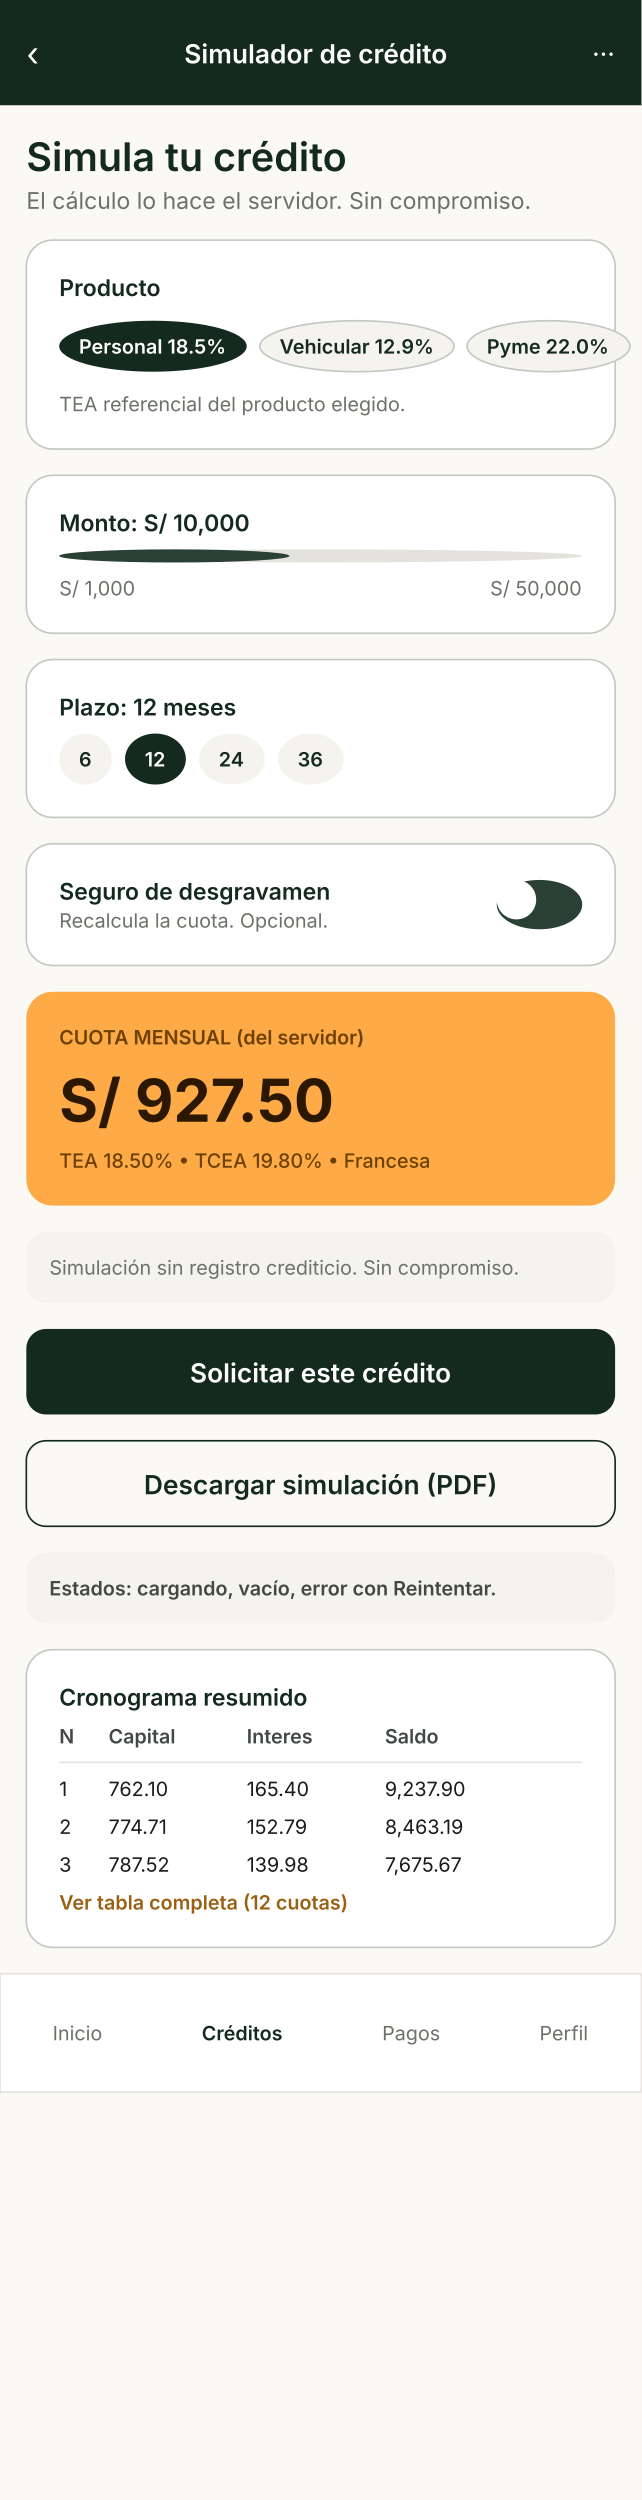
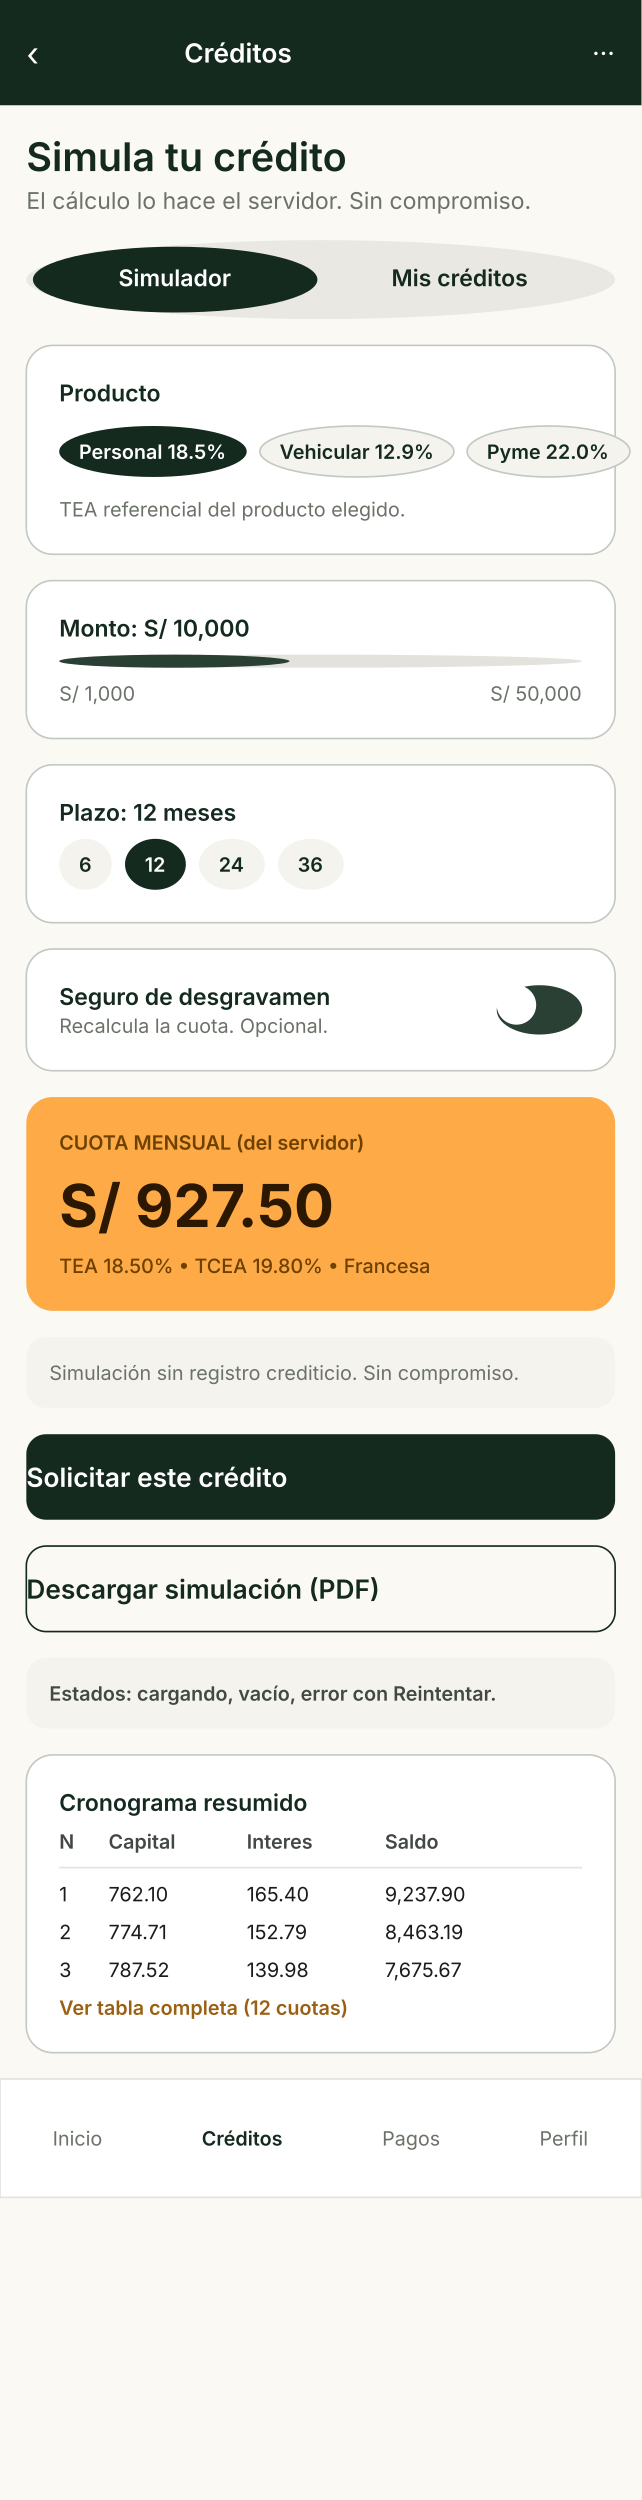
<svg xmlns="http://www.w3.org/2000/svg" width="390" height="1520" viewBox="0 0 390 1520">
  <g>
    <rect width="390" height="1520" fill="#FBF9F4" />
    <g>
      <rect width="390" height="64" fill="#152A1F" />
      <g transform="translate(16, 20)">
        <text x="0" y="20" font-family="Inter" font-size="20" fill="#FFFFFF">‹</text>
      </g>
-       <g transform="translate(112, 22.5)">
-         <text x="0" y="16" font-family="Inter" font-size="16" font-weight="600" fill="#FFFFFF">Simulador de crédito</text>
-       </g>
-       <g transform="translate(360, 22.5)">
+       <g transform="translate(112, 22)">
+         <text x="0" y="16" font-family="Inter" font-size="16" font-weight="600" fill="#FFFFFF">Créditos</text>
+       </g>
+       <g transform="translate(360, 22)">
        <text x="0" y="16" font-family="Inter" font-size="16" fill="#FFFFFF">···</text>
      </g>
    </g>
    <g transform="translate(0, 64)">
      <g transform="translate(16, 16)">
        <g>
          <text x="0" y="24" font-family="Inter" font-size="24" font-weight="600" fill="#152A1F">Simula tu crédito</text>
        </g>
        <g transform="translate(0, 33)">
          <text x="0" y="14" font-family="Inter" font-size="14" fill="#6B7268">El cálculo lo hace el servidor. Sin compromiso.</text>
        </g>
      </g>
      <g transform="translate(16, 82)">
+         <rect width="358" height="48" rx="9999" ry="9999" fill="#EAE8E3" />
+         <g transform="translate(4, 4)">
+           <rect width="173" height="40" rx="9999" ry="9999" fill="#152A1F" />
+           <g transform="translate(52, 10)">
+             <text x="0" y="14" font-family="Inter" font-size="14" font-weight="600" fill="#FFFFFF">Simulador</text>
+           </g>
+         </g>
+         <g transform="translate(177, 4)">
+           <g transform="translate(45, 10)">
+             <text x="0" y="14" font-family="Inter" font-size="14" font-weight="600" fill="#152A1F">Mis créditos</text>
+           </g>
+         </g>
+       </g>
+       <g transform="translate(16, 146)">
        <rect width="358" height="127" rx="16" ry="16" fill="#FFFFFF" stroke="#C2C8C2" stroke-width="1" />
        <g transform="translate(20, 20)">
          <text x="0" y="14" font-family="Inter" font-size="14" font-weight="600" fill="#152A1F">Producto</text>
        </g>
        <g transform="translate(20, 49)">
          <g>
            <rect width="114" height="31" rx="9999" ry="9999" fill="#152A1F" />
            <g transform="translate(12, 8)">
              <text x="0" y="12" font-family="Inter" font-size="12" font-weight="600" fill="#FFFFFF">Personal 18.5%</text>
            </g>
          </g>
          <g transform="translate(122, 0)">
            <rect width="118" height="31" rx="9999" ry="9999" fill="#F5F3EE" stroke="#C2C8C2" stroke-width="1" />
            <g transform="translate(12, 8)">
              <text x="0" y="12" font-family="Inter" font-size="12" font-weight="600" fill="#152A1F">Vehicular 12.9%</text>
            </g>
          </g>
          <g transform="translate(248, 0)">
            <rect width="99" height="31" rx="9999" ry="9999" fill="#F5F3EE" stroke="#C2C8C2" stroke-width="1" />
            <g transform="translate(12, 8)">
              <text x="0" y="12" font-family="Inter" font-size="12" font-weight="600" fill="#152A1F">Pyme 22.0%</text>
            </g>
          </g>
        </g>
        <g transform="translate(20, 92)">
          <text x="0" y="12" font-family="Inter" font-size="12" fill="#6B7268">TEA referencial del producto elegido.</text>
        </g>
      </g>
-       <g transform="translate(16, 225)">
+       <g transform="translate(16, 289)">
        <rect width="358" height="96" rx="16" ry="16" fill="#FFFFFF" stroke="#C2C8C2" stroke-width="1" />
        <g transform="translate(20, 20)">
          <text x="0" y="14" font-family="Inter" font-size="14" font-weight="600" fill="#152A1F">Monto: S/ 10,000</text>
        </g>
        <g transform="translate(20, 45)">
          <rect width="318" height="8" rx="9999" ry="9999" fill="#E4E2DD" />
          <rect width="140" height="8" rx="9999" ry="9999" fill="#2B4034" />
        </g>
        <g transform="translate(20, 61)">
          <g>
            <text x="0" y="12" font-family="Inter" font-size="12" fill="#6B7268">S/ 1,000</text>
          </g>
          <g transform="translate(262, 0)">
            <text x="0" y="12" font-family="Inter" font-size="12" fill="#6B7268">S/ 50,000</text>
          </g>
        </g>
      </g>
-       <g transform="translate(16, 337)">
+       <g transform="translate(16, 401)">
        <rect width="358" height="96" rx="16" ry="16" fill="#FFFFFF" stroke="#C2C8C2" stroke-width="1" />
        <g transform="translate(20, 20)">
          <text x="0" y="14" font-family="Inter" font-size="14" font-weight="600" fill="#152A1F">Plazo: 12 meses</text>
        </g>
        <g transform="translate(20, 45)">
          <g>
            <rect width="32" height="31" rx="9999" ry="9999" fill="#F5F3EE" />
            <g transform="translate(12, 8)">
              <text x="0" y="12" font-family="Inter" font-size="12" font-weight="600" fill="#152A1F">6</text>
            </g>
          </g>
          <g transform="translate(40, 0)">
            <rect width="37" height="31" rx="9999" ry="9999" fill="#152A1F" />
            <g transform="translate(12, 8)">
              <text x="0" y="12" font-family="Inter" font-size="12" font-weight="600" fill="#FFFFFF">12</text>
            </g>
          </g>
          <g transform="translate(85, 0)">
            <rect width="40" height="31" rx="9999" ry="9999" fill="#F5F3EE" />
            <g transform="translate(12, 8)">
              <text x="0" y="12" font-family="Inter" font-size="12" font-weight="600" fill="#152A1F">24</text>
            </g>
          </g>
          <g transform="translate(133, 0)">
            <rect width="40" height="31" rx="9999" ry="9999" fill="#F5F3EE" />
            <g transform="translate(12, 8)">
              <text x="0" y="12" font-family="Inter" font-size="12" font-weight="600" fill="#152A1F">36</text>
            </g>
          </g>
        </g>
      </g>
-       <g transform="translate(16, 449)">
+       <g transform="translate(16, 513)">
        <rect width="358" height="74" rx="16" ry="16" fill="#FFFFFF" stroke="#C2C8C2" stroke-width="1" />
        <g transform="translate(20, 20)">
          <g>
            <text x="0" y="14" font-family="Inter" font-size="14" font-weight="600" fill="#152A1F">Seguro de desgravamen</text>
          </g>
          <g transform="translate(0, 19)">
            <text x="0" y="12" font-family="Inter" font-size="12" fill="#6B7268">Recalcula la cuota. Opcional.</text>
          </g>
        </g>
        <g transform="translate(286, 22)">
          <rect width="52" height="30" rx="9999" ry="9999" fill="#2B4034" />
          <rect width="24" height="24" rx="9999" ry="9999" fill="#FFFFFF" />
        </g>
      </g>
-       <g transform="translate(16, 539)">
+       <g transform="translate(16, 603)">
        <rect width="358" height="130" rx="16" ry="16" fill="#FDAA47" />
        <g transform="translate(20, 20)">
          <text x="0" y="12" font-family="Inter" font-size="12" font-weight="600" fill="#6E4100">CUOTA MENSUAL (del servidor)</text>
        </g>
        <g transform="translate(20, 43)">
          <text x="0" y="36" font-family="Inter" font-size="36" font-weight="700" fill="#2C1700">S/ 927.50</text>
        </g>
        <g transform="translate(20, 95)">
          <text x="0" y="12" font-family="Inter" font-size="12" font-weight="500" fill="#6E4100">TEA 18.50%  •  TCEA 19.80%  •  Francesa</text>
        </g>
      </g>
-       <g transform="translate(16, 685)">
+       <g transform="translate(16, 749)">
        <rect width="358" height="43" rx="12" ry="12" fill="#F5F3EE" />
        <g transform="translate(14, 14)">
          <text x="0" y="12" font-family="Inter" font-size="12" fill="#6B7268">Simulación sin registro crediticio. Sin compromiso.</text>
        </g>
      </g>
-       <g transform="translate(16, 744)">
+       <g transform="translate(16, 808)">
        <rect width="358" height="52" rx="12" ry="12" fill="#152A1F" />
-         <g transform="translate(99.5, 16.5)">
+         <g transform="translate(0, 16)">
          <text x="0" y="16" font-family="Inter" font-size="16" font-weight="600" fill="#FFFFFF">Solicitar este crédito</text>
        </g>
      </g>
-       <g transform="translate(16, 812)">
+       <g transform="translate(16, 876)">
        <rect width="358" height="52" rx="12" ry="12" fill="#FBF9F4" stroke="#152A1F" stroke-width="1" />
-         <g transform="translate(71.5, 16.5)">
+         <g transform="translate(0, 16)">
          <text x="0" y="16" font-family="Inter" font-size="16" font-weight="600" fill="#152A1F">Descargar simulación (PDF)</text>
        </g>
      </g>
-       <g transform="translate(16, 880)">
+       <g transform="translate(16, 944)">
        <rect width="358" height="43" rx="12" ry="12" fill="#F5F3EE" />
        <g transform="translate(14, 14)">
          <text x="0" y="12" font-family="Inter" font-size="12" font-weight="600" fill="#424844">Estados: cargando, vacío, error con Reintentar.</text>
        </g>
      </g>
-       <g transform="translate(16, 939)">
+       <g transform="translate(16, 1003)">
        <rect width="358" height="181" rx="16" ry="16" fill="#FFFFFF" stroke="#C2C8C2" stroke-width="1" />
        <g transform="translate(20, 20)">
          <text x="0" y="14" font-family="Inter" font-size="14" font-weight="600" fill="#152A1F">Cronograma resumido</text>
        </g>
        <g transform="translate(20, 45)">
          <g>
            <text x="0" y="12" font-family="Inter" font-size="12" font-weight="600" fill="#424844">N</text>
          </g>
          <g transform="translate(30, 0)">
            <text x="0" y="12" font-family="Inter" font-size="12" font-weight="600" fill="#424844">Capital</text>
          </g>
          <g transform="translate(114, 0)">
            <text x="0" y="12" font-family="Inter" font-size="12" font-weight="600" fill="#424844">Interes</text>
          </g>
          <g transform="translate(198, 0)">
            <text x="0" y="12" font-family="Inter" font-size="12" font-weight="600" fill="#424844">Saldo</text>
          </g>
        </g>
        <g transform="translate(20, 68)">
          <rect width="318" height="1" fill="#E4E2DD" />
        </g>
        <g transform="translate(20, 77)">
          <g>
            <text x="0" y="12" font-family="Inter" font-size="12" fill="#1B1C19">1</text>
          </g>
          <g transform="translate(30, 0)">
            <text x="0" y="12" font-family="Inter" font-size="12" fill="#1B1C19">762.10</text>
          </g>
          <g transform="translate(114, 0)">
            <text x="0" y="12" font-family="Inter" font-size="12" fill="#1B1C19">165.40</text>
          </g>
          <g transform="translate(198, 0)">
            <text x="0" y="12" font-family="Inter" font-size="12" fill="#1B1C19">9,237.90</text>
          </g>
        </g>
        <g transform="translate(20, 100)">
          <g>
            <text x="0" y="12" font-family="Inter" font-size="12" fill="#1B1C19">2</text>
          </g>
          <g transform="translate(30, 0)">
            <text x="0" y="12" font-family="Inter" font-size="12" fill="#1B1C19">774.71</text>
          </g>
          <g transform="translate(114, 0)">
            <text x="0" y="12" font-family="Inter" font-size="12" fill="#1B1C19">152.79</text>
          </g>
          <g transform="translate(198, 0)">
            <text x="0" y="12" font-family="Inter" font-size="12" fill="#1B1C19">8,463.19</text>
          </g>
        </g>
        <g transform="translate(20, 123)">
          <g>
            <text x="0" y="12" font-family="Inter" font-size="12" fill="#1B1C19">3</text>
          </g>
          <g transform="translate(30, 0)">
            <text x="0" y="12" font-family="Inter" font-size="12" fill="#1B1C19">787.52</text>
          </g>
          <g transform="translate(114, 0)">
            <text x="0" y="12" font-family="Inter" font-size="12" fill="#1B1C19">139.98</text>
          </g>
          <g transform="translate(198, 0)">
            <text x="0" y="12" font-family="Inter" font-size="12" fill="#1B1C19">7,675.67</text>
          </g>
        </g>
        <g transform="translate(20, 146)">
          <text x="0" y="12" font-family="Inter" font-size="12" font-weight="600" fill="#9B5F12">Ver tabla completa (12 cuotas)</text>
        </g>
      </g>
    </g>
-     <g transform="translate(0, 1200)">
+     <g transform="translate(0, 1264)">
      <rect width="390" height="72" fill="#FFFFFF" stroke="#E4E2DD" stroke-width="1" />
      <g transform="translate(32, 28.5)">
        <text x="0" y="12" font-family="Inter" font-size="12" fill="#6B7268">Inicio</text>
      </g>
      <g transform="translate(122.67, 28.5)">
        <text x="0" y="12" font-family="Inter" font-size="12" font-weight="600" fill="#152A1F">Créditos</text>
      </g>
      <g transform="translate(232.33, 28.5)">
        <text x="0" y="12" font-family="Inter" font-size="12" fill="#6B7268">Pagos</text>
      </g>
      <g transform="translate(328, 28.5)">
        <text x="0" y="12" font-family="Inter" font-size="12" fill="#6B7268">Perfil</text>
      </g>
    </g>
  </g>
</svg>
